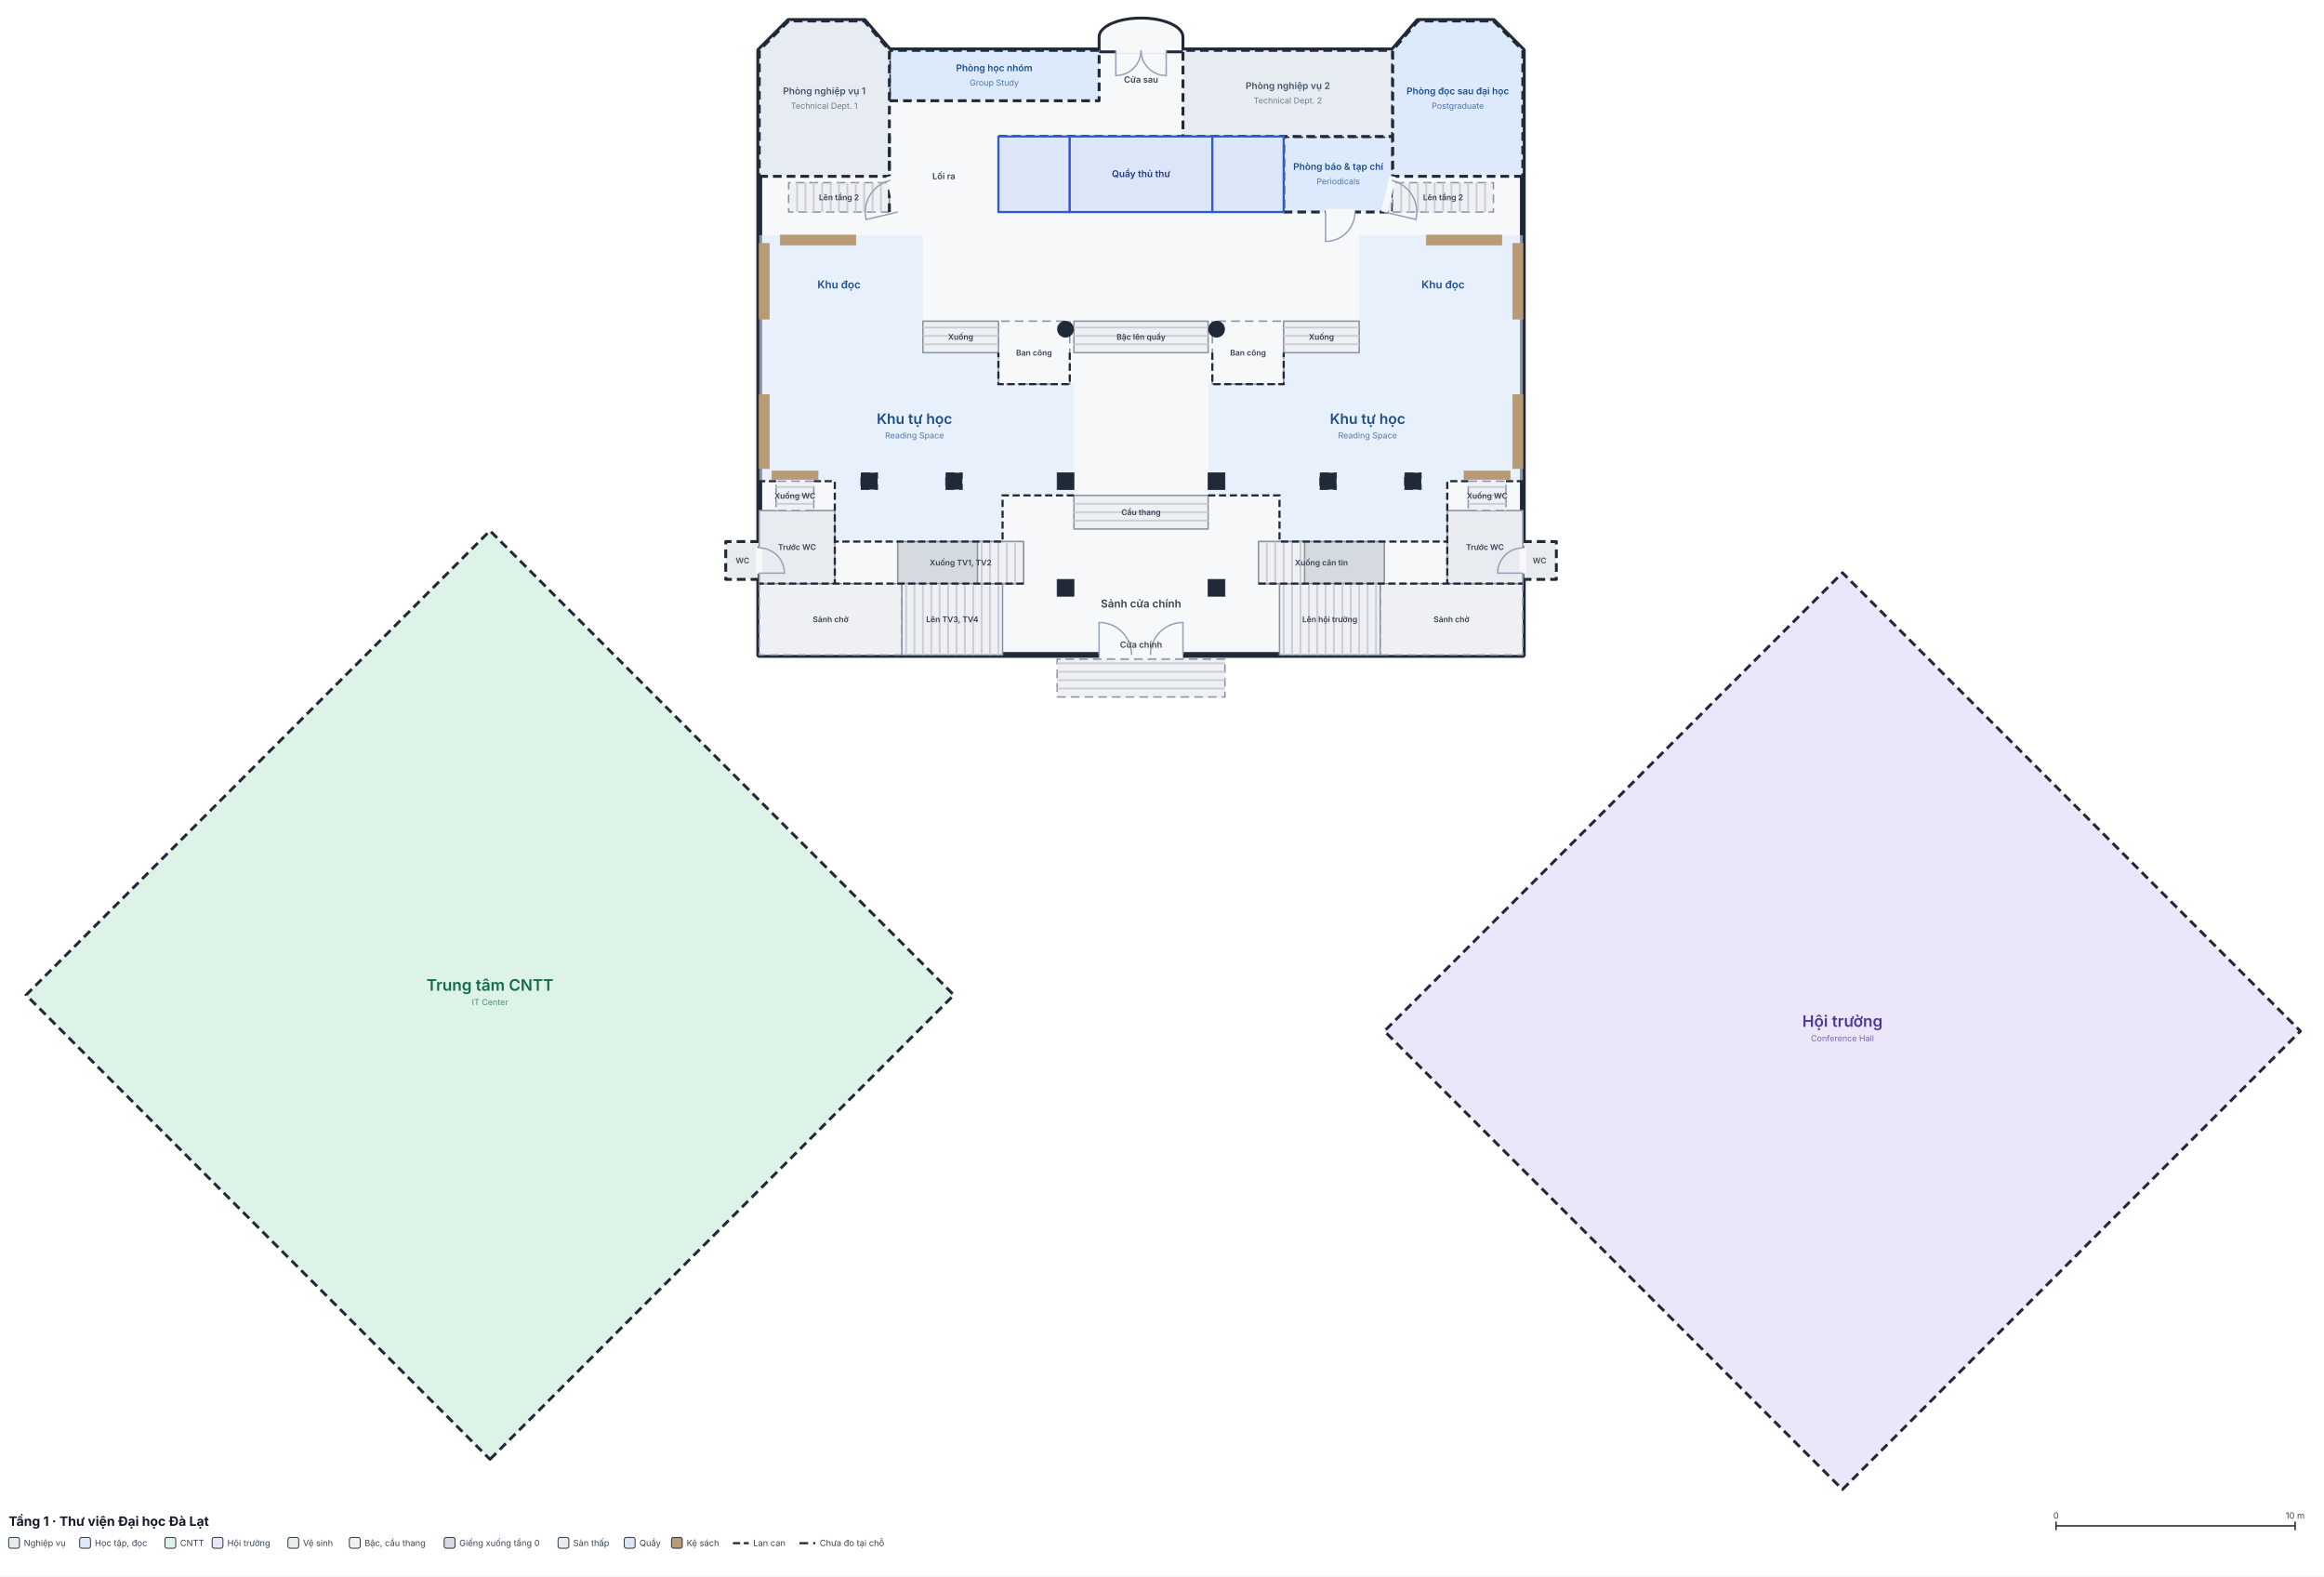
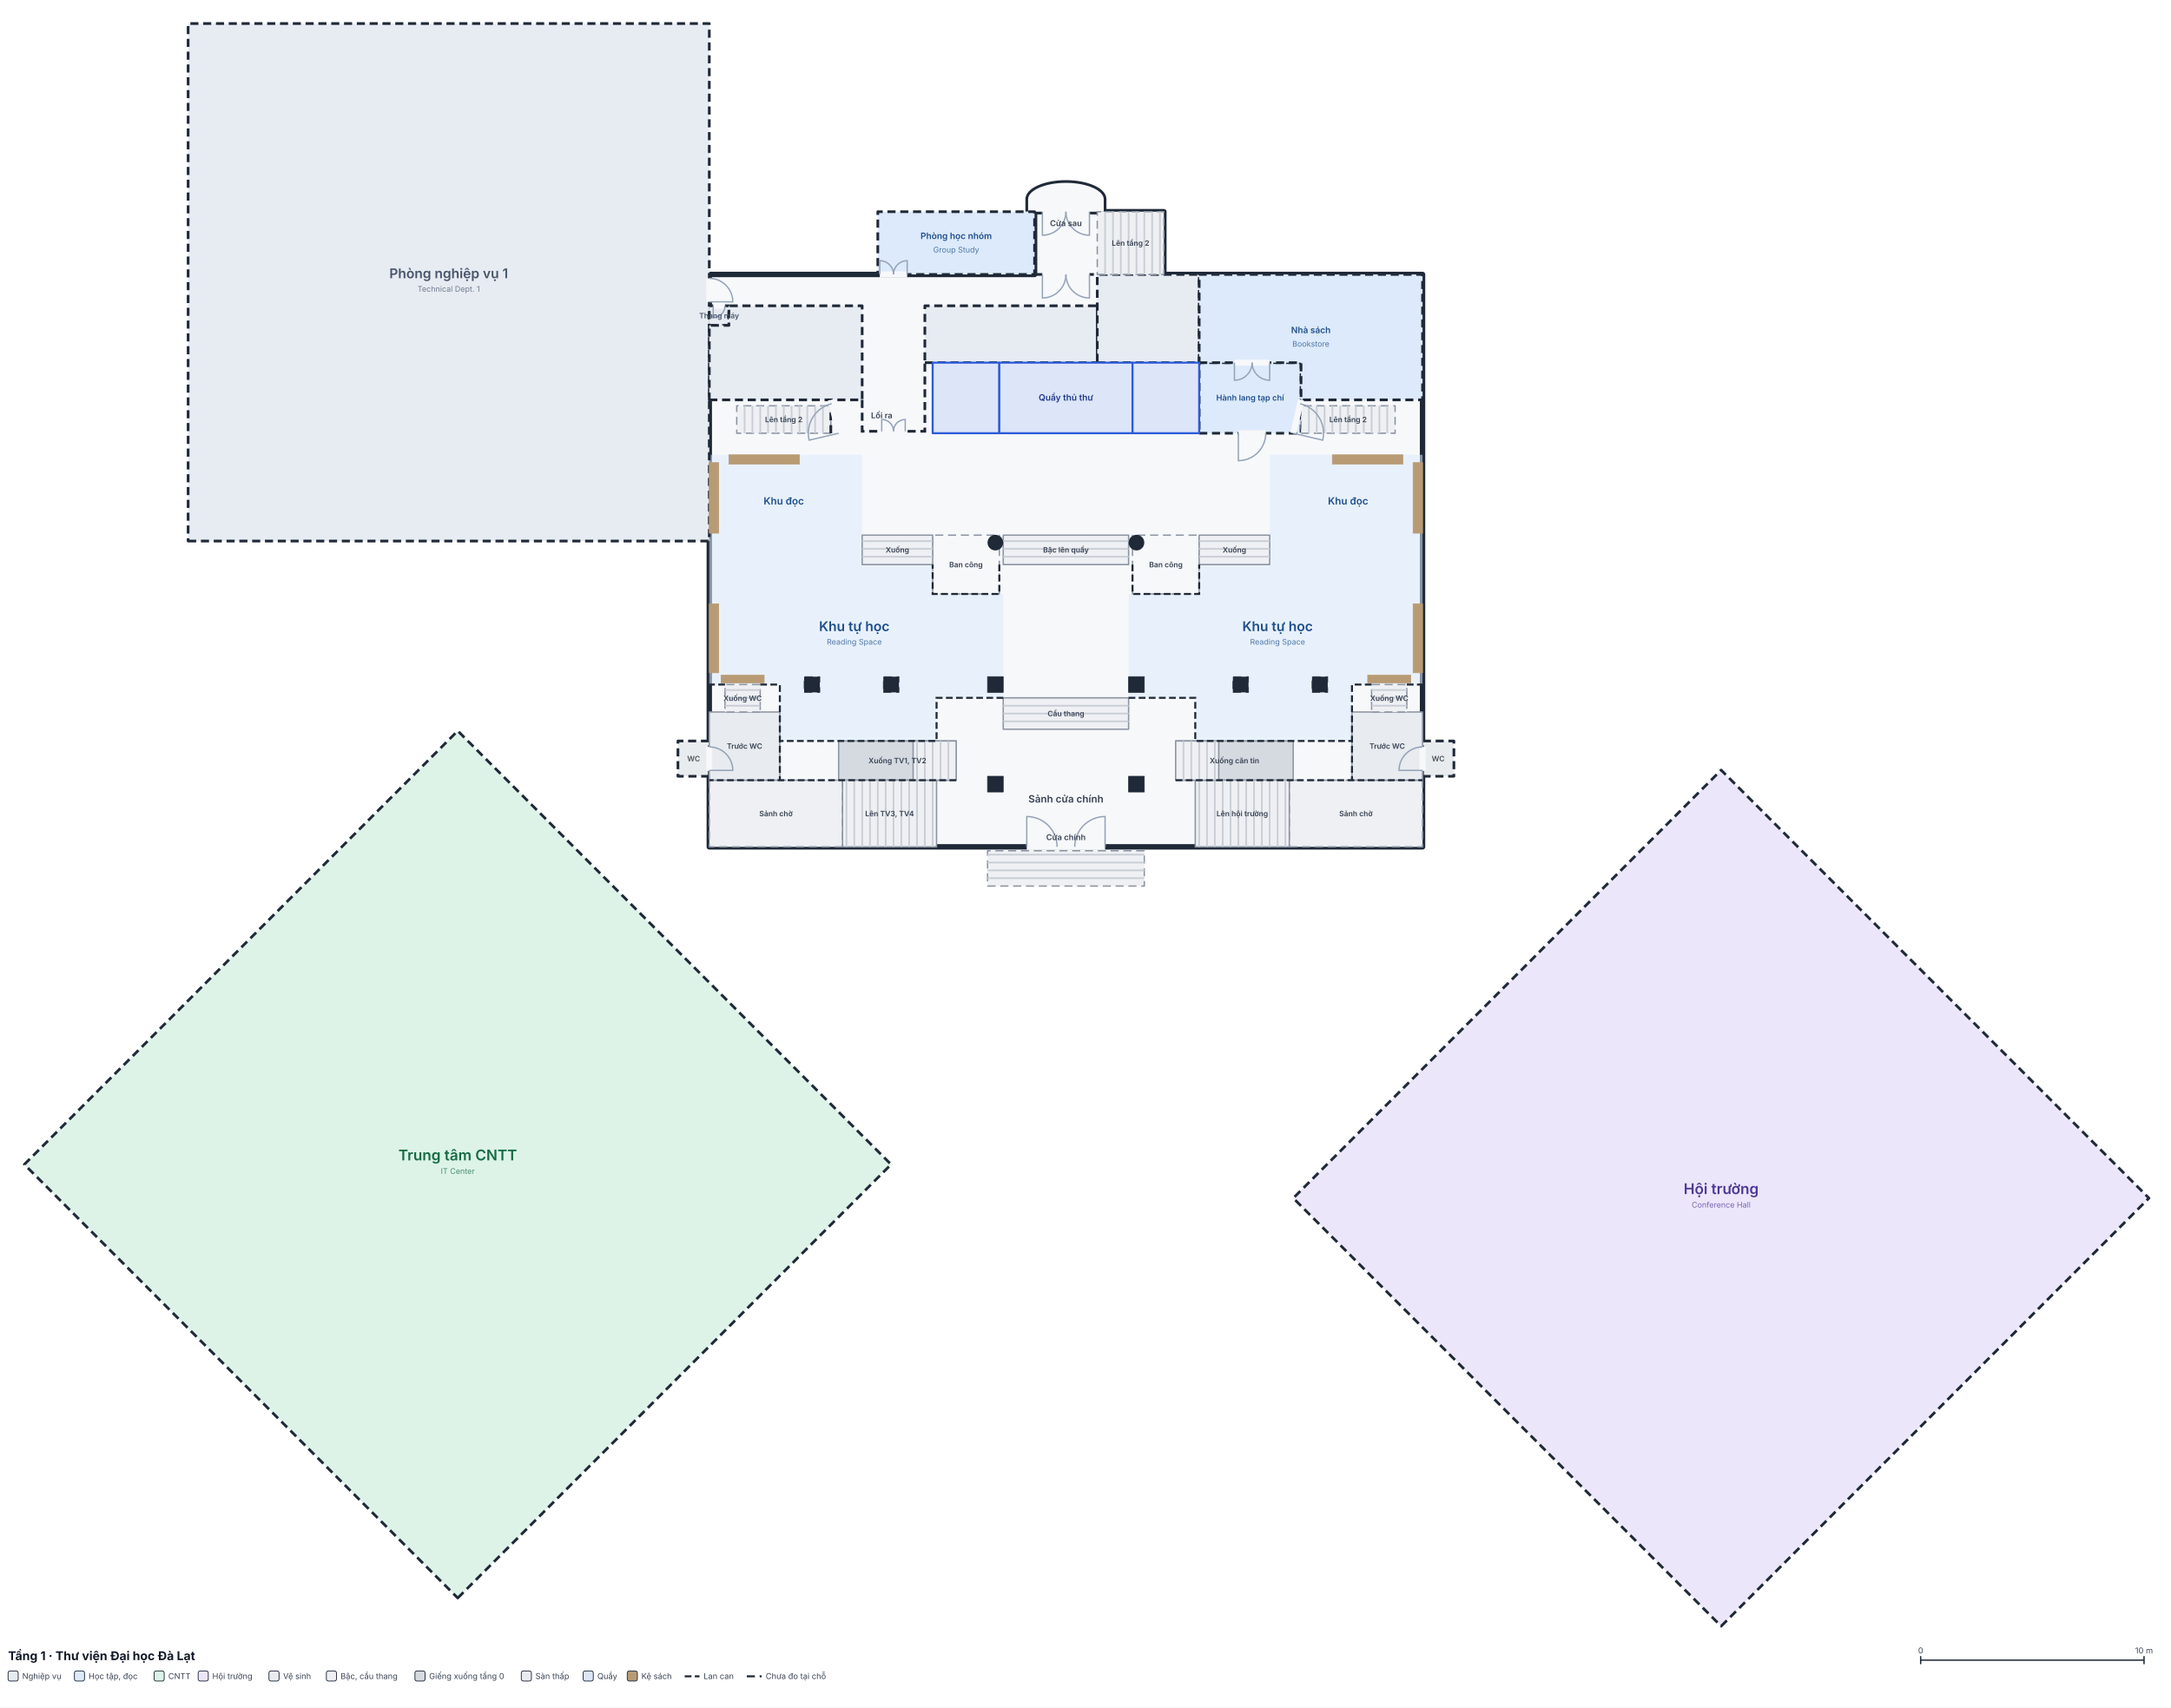
- <svg xmlns="http://www.w3.org/2000/svg" viewBox="-1056.9 -282.0 3220.9 2184.2" font-family="Inter, Segoe UI, Arial, sans-serif">
-   <rect x="-1056.9" y="-282.0" width="3220.9" height="2184.2" fill="#FFFFFF" />
+ <svg xmlns="http://www.w3.org/2000/svg" viewBox="-1056.9 -631.0 3220.9 2533.3" font-family="Inter, Segoe UI, Arial, sans-serif">
+   <rect x="-1056.9" y="-631.0" width="3220.9" height="2533.3" fill="#FFFFFF" />
  <polygon points="-377.8,1740.0 265.1,1096.7 -377.8,453.4 -1020.8,1096.7" fill="#DDF3E8" stroke="#1F2937" stroke-width="4" stroke-linejoin="round" stroke-dasharray="12 7" />
  <polygon points="1496.6,1781.8 2131.3,1146.7 1496.6,511.6 861.8,1146.7" fill="#ECE6FB" stroke="#1F2937" stroke-width="4" stroke-linejoin="round" stroke-dasharray="12 7" />
  <polygon points="408.2,683.7 640.8,683.7 640.8,631.3 408.2,631.3" fill="#EEF0F3" stroke="#8A93A1" stroke-width="2" stroke-linejoin="round" stroke-dasharray="12 7" />
  <polyline points="408.2,672.0 640.8,672.0" fill="none" stroke="#C9CED6" stroke-width="2.5" />
  <polyline points="408.2,660.4 640.8,660.4" fill="none" stroke="#C9CED6" stroke-width="2.5" />
  <polyline points="408.2,648.8 640.8,648.8" fill="none" stroke="#C9CED6" stroke-width="2.5" />
  <polyline points="408.2,637.1 640.8,637.1" fill="none" stroke="#C9CED6" stroke-width="2.5" />
-   <polygon points="-4.6,625.5 1053.6,625.5 1053.6,-212.2 1012.9,-252.9 908.2,-252.9 873.3,-212.2 175.7,-212.2 140.8,-252.9 36.1,-252.9 -4.6,-212.2" fill="#F7F8FA" stroke="#1F2937" stroke-width="8" stroke-linejoin="round" />
-   <path d="M466.4,-212.2 V-230.8 A58.1,26.2 0 0 1 582.6,-230.8 V-212.2" fill="#F7F8FA" stroke="#1F2937" stroke-width="4" />
+   <polygon points="-4.6,625.5 1053.6,625.5 1053.6,-223.8 669.8,-223.8 669.8,-316.9 478.0,-316.9 478.0,-223.8 -4.6,-223.8" fill="#F7F8FA" stroke="#1F2937" stroke-width="8" stroke-linejoin="round" />
+   <path d="M466.4,-316.9 V-335.5 A58.1,26.2 0 0 1 582.6,-335.5 V-316.9" fill="#F7F8FA" stroke="#1F2937" stroke-width="4" />
  <polygon points="617.5,404.4 617.5,250.3 722.2,250.3 722.2,206.7 826.8,206.7 826.8,43.8 1053.6,43.8 1053.6,384.7 948.9,384.7 948.9,468.4 716.4,468.4 716.4,404.4" fill="#DCEAFB" fill-opacity="0.55" />
  <polygon points="431.5,404.4 431.5,250.3 326.8,250.3 326.8,206.7 222.2,206.7 222.2,43.8 -4.6,43.8 -4.6,384.7 100.1,384.7 100.1,468.4 332.6,468.4 332.6,404.4" fill="#DCEAFB" fill-opacity="0.55" />
+   <polygon points="-777.8,171.8 -4.6,171.8 -4.6,-596.1 -777.8,-596.1" fill="#E7EBF2" stroke="#1F2937" stroke-width="4" stroke-linejoin="round" stroke-dasharray="12 7" />
+   <polygon points="245.4,-223.8 478.0,-223.8 478.0,-316.9 245.4,-316.9" fill="#DCEAFB" stroke="#1F2937" stroke-width="4" stroke-linejoin="round" stroke-dasharray="12 7" />
+   <polygon points="-4.6,-148.2 24.5,-148.2 24.5,-177.3 -4.6,-177.3" fill="#E7EBF2" stroke="#1F2937" stroke-width="4" stroke-linejoin="round" stroke-dasharray="12 7" />
+   <polygon points="-4.6,-37.7 222.2,-37.7 222.2,-177.3 24.5,-177.3 24.5,-148.2 -4.6,-148.2" fill="#E7EBF2" stroke="#1F2937" stroke-width="4" stroke-linejoin="round" stroke-dasharray="12 7" />
+   <polygon points="315.2,-92.9 571.0,-92.9 571.0,-177.3 315.2,-177.3" fill="#E7EBF2" stroke="#1F2937" stroke-width="4" stroke-linejoin="round" stroke-dasharray="12 7" />
+   <polygon points="571.0,-92.9 722.2,-92.9 722.2,-223.8 571.0,-223.8" fill="#E7EBF2" stroke="#1F2937" stroke-width="4" stroke-linejoin="round" stroke-dasharray="12 7" />
  <polygon points="722.2,11.8 873.3,11.8 873.3,-92.9 722.2,-92.9" fill="#DCEAFB" stroke="#1F2937" stroke-width="4" stroke-linejoin="round" stroke-dasharray="12 7" />
-   <polygon points="582.6,-92.9 873.3,-92.9 873.3,-212.2 582.6,-212.2" fill="#E7EBF2" stroke="#1F2937" stroke-width="4" stroke-linejoin="round" stroke-dasharray="12 7" />
-   <polygon points="175.7,-142.4 466.4,-142.4 466.4,-212.2 175.7,-212.2" fill="#DCEAFB" stroke="#1F2937" stroke-width="4" stroke-linejoin="round" stroke-dasharray="12 7" />
-   <polygon points="-4.6,-37.7 175.7,-37.7 175.7,-212.2 140.8,-252.9 36.1,-252.9 -4.6,-212.2" fill="#E7EBF2" stroke="#1F2937" stroke-width="4" stroke-linejoin="round" stroke-dasharray="12 7" />
-   <polygon points="1053.6,-37.7 873.3,-37.7 873.3,-212.2 908.2,-252.9 1012.9,-252.9 1053.6,-212.2" fill="#DCEAFB" stroke="#1F2937" stroke-width="4" stroke-linejoin="round" stroke-dasharray="12 7" />
+   <polygon points="722.2,-92.9 873.3,-92.9 873.3,-37.7 1053.6,-37.7 1053.6,-223.8 722.2,-223.8" fill="#DCEAFB" stroke="#1F2937" stroke-width="4" stroke-linejoin="round" stroke-dasharray="12 7" />
  <polygon points="1053.6,520.8 1100.1,520.8 1100.1,468.4 1053.6,468.4" fill="#E9ECEF" stroke="#1F2937" stroke-width="4" stroke-linejoin="round" stroke-dasharray="12 7" />
  <polygon points="-4.6,520.8 -51.1,520.8 -51.1,468.4 -4.6,468.4" fill="#E9ECEF" stroke="#1F2937" stroke-width="4" stroke-linejoin="round" stroke-dasharray="12 7" />
  <polygon points="855.9,625.5 1053.6,625.5 1053.6,526.6 855.9,526.6" fill="#EEF0F3" stroke="#8A93A1" stroke-width="2" stroke-linejoin="round" stroke-dasharray="12 7" />
  <polygon points="193.1,625.5 -4.6,625.5 -4.6,526.6 193.1,526.6" fill="#EEF0F3" stroke="#8A93A1" stroke-width="2" stroke-linejoin="round" stroke-dasharray="12 7" />
  <polygon points="948.9,526.6 1053.6,526.6 1053.6,425.4 948.9,425.4" fill="#E8EBEF" stroke="#8A93A1" stroke-width="2" stroke-linejoin="round" />
  <polygon points="100.1,526.6 -4.6,526.6 -4.6,425.4 100.1,425.4" fill="#E8EBEF" stroke="#8A93A1" stroke-width="2" stroke-linejoin="round" />
  <polygon points="687.3,526.6 861.7,526.6 861.7,468.4 687.3,468.4" fill="#D5DAE1" stroke="#8A93A1" stroke-width="2" stroke-linejoin="round" />
  <polygon points="361.7,526.6 187.3,526.6 187.3,468.4 361.7,468.4" fill="#D5DAE1" stroke="#8A93A1" stroke-width="2" stroke-linejoin="round" />
  <polygon points="623.3,250.3 722.2,250.3 722.2,163.0 623.3,163.0" fill="#F7F8FA" stroke="#8A93A1" stroke-width="2" stroke-linejoin="round" stroke-dasharray="12 7" />
  <polygon points="425.7,250.3 326.8,250.3 326.8,163.0 425.7,163.0" fill="#F7F8FA" stroke="#8A93A1" stroke-width="2" stroke-linejoin="round" stroke-dasharray="12 7" />
+   <polygon points="571.0,-223.8 669.8,-223.8 669.8,-316.9 571.0,-316.9" fill="#EEF0F3" stroke="#8A93A1" stroke-width="2" stroke-linejoin="round" stroke-dasharray="12 7" />
+   <polyline points="582.6,-223.8 582.6,-316.9" fill="none" stroke="#C9CED6" stroke-width="2.5" />
+   <polyline points="594.3,-223.8 594.3,-316.9" fill="none" stroke="#C9CED6" stroke-width="2.5" />
+   <polyline points="605.9,-223.8 605.9,-316.9" fill="none" stroke="#C9CED6" stroke-width="2.5" />
+   <polyline points="617.5,-223.8 617.5,-316.9" fill="none" stroke="#C9CED6" stroke-width="2.5" />
+   <polyline points="629.2,-223.8 629.2,-316.9" fill="none" stroke="#C9CED6" stroke-width="2.5" />
+   <polyline points="640.8,-223.8 640.8,-316.9" fill="none" stroke="#C9CED6" stroke-width="2.5" />
+   <polyline points="652.4,-223.8 652.4,-316.9" fill="none" stroke="#C9CED6" stroke-width="2.5" />
+   <polyline points="664.0,-223.8 664.0,-316.9" fill="none" stroke="#C9CED6" stroke-width="2.5" />
  <polygon points="716.4,625.5 855.9,625.5 855.9,526.6 716.4,526.6" fill="#EEF0F3" stroke="#8A93A1" stroke-width="2" stroke-linejoin="round" />
  <polyline points="722.2,625.5 722.2,526.6" fill="none" stroke="#C9CED6" stroke-width="2.5" />
  <polyline points="733.8,625.5 733.8,526.6" fill="none" stroke="#C9CED6" stroke-width="2.5" />
  <polyline points="745.4,625.5 745.4,526.6" fill="none" stroke="#C9CED6" stroke-width="2.5" />
  <polyline points="757.1,625.5 757.1,526.6" fill="none" stroke="#C9CED6" stroke-width="2.5" />
  <polyline points="768.7,625.5 768.7,526.6" fill="none" stroke="#C9CED6" stroke-width="2.5" />
  <polyline points="780.3,625.5 780.3,526.6" fill="none" stroke="#C9CED6" stroke-width="2.5" />
  <polyline points="791.9,625.5 791.9,526.6" fill="none" stroke="#C9CED6" stroke-width="2.5" />
  <polyline points="803.6,625.5 803.6,526.6" fill="none" stroke="#C9CED6" stroke-width="2.5" />
  <polyline points="815.2,625.5 815.2,526.6" fill="none" stroke="#C9CED6" stroke-width="2.5" />
  <polyline points="826.8,625.5 826.8,526.6" fill="none" stroke="#C9CED6" stroke-width="2.5" />
  <polyline points="838.5,625.5 838.5,526.6" fill="none" stroke="#C9CED6" stroke-width="2.5" />
  <polyline points="850.1,625.5 850.1,526.6" fill="none" stroke="#C9CED6" stroke-width="2.5" />
  <polygon points="332.6,625.5 193.1,625.5 193.1,526.6 332.6,526.6" fill="#EEF0F3" stroke="#8A93A1" stroke-width="2" stroke-linejoin="round" />
  <polyline points="198.9,625.5 198.9,526.6" fill="none" stroke="#C9CED6" stroke-width="2.5" />
  <polyline points="210.5,625.5 210.5,526.6" fill="none" stroke="#C9CED6" stroke-width="2.5" />
  <polyline points="222.2,625.5 222.2,526.6" fill="none" stroke="#C9CED6" stroke-width="2.5" />
  <polyline points="233.8,625.5 233.8,526.6" fill="none" stroke="#C9CED6" stroke-width="2.5" />
  <polyline points="245.4,625.5 245.4,526.6" fill="none" stroke="#C9CED6" stroke-width="2.5" />
  <polyline points="257.1,625.5 257.1,526.6" fill="none" stroke="#C9CED6" stroke-width="2.5" />
  <polyline points="268.7,625.5 268.7,526.6" fill="none" stroke="#C9CED6" stroke-width="2.5" />
  <polyline points="280.3,625.5 280.3,526.6" fill="none" stroke="#C9CED6" stroke-width="2.5" />
  <polyline points="291.9,625.5 291.9,526.6" fill="none" stroke="#C9CED6" stroke-width="2.5" />
  <polyline points="303.6,625.5 303.6,526.6" fill="none" stroke="#C9CED6" stroke-width="2.5" />
  <polyline points="315.2,625.5 315.2,526.6" fill="none" stroke="#C9CED6" stroke-width="2.5" />
  <polyline points="326.8,625.5 326.8,526.6" fill="none" stroke="#C9CED6" stroke-width="2.5" />
  <polygon points="687.3,526.6 751.2,526.6 751.2,468.4 687.3,468.4" fill="#EEF0F3" stroke="#8A93A1" stroke-width="2" stroke-linejoin="round" />
  <polyline points="698.9,526.6 698.9,468.4" fill="none" stroke="#C9CED6" stroke-width="2.5" />
  <polyline points="710.5,526.6 710.5,468.4" fill="none" stroke="#C9CED6" stroke-width="2.5" />
  <polyline points="722.2,526.6 722.2,468.4" fill="none" stroke="#C9CED6" stroke-width="2.5" />
  <polyline points="733.8,526.6 733.8,468.4" fill="none" stroke="#C9CED6" stroke-width="2.5" />
  <polyline points="745.4,526.6 745.4,468.4" fill="none" stroke="#C9CED6" stroke-width="2.5" />
  <polygon points="361.7,526.6 297.8,526.6 297.8,468.4 361.7,468.4" fill="#EEF0F3" stroke="#8A93A1" stroke-width="2" stroke-linejoin="round" />
  <polyline points="303.6,526.6 303.6,468.4" fill="none" stroke="#C9CED6" stroke-width="2.5" />
  <polyline points="315.2,526.6 315.2,468.4" fill="none" stroke="#C9CED6" stroke-width="2.5" />
  <polyline points="326.8,526.6 326.8,468.4" fill="none" stroke="#C9CED6" stroke-width="2.5" />
  <polyline points="338.5,526.6 338.5,468.4" fill="none" stroke="#C9CED6" stroke-width="2.5" />
  <polyline points="350.1,526.6 350.1,468.4" fill="none" stroke="#C9CED6" stroke-width="2.5" />
  <polygon points="978.0,425.4 1030.3,425.4 1030.3,384.7 978.0,384.7" fill="#EEF0F3" stroke="#8A93A1" stroke-width="2" stroke-linejoin="round" stroke-dasharray="12 7" />
  <polyline points="978.0,416.1 1030.3,416.1" fill="none" stroke="#C9CED6" stroke-width="2.5" />
  <polyline points="978.0,404.4 1030.3,404.4" fill="none" stroke="#C9CED6" stroke-width="2.5" />
  <polyline points="978.0,392.8 1030.3,392.8" fill="none" stroke="#C9CED6" stroke-width="2.5" />
  <polygon points="71.0,425.4 18.7,425.4 18.7,384.7 71.0,384.7" fill="#EEF0F3" stroke="#8A93A1" stroke-width="2" stroke-linejoin="round" stroke-dasharray="12 7" />
  <polyline points="18.7,416.1 71.0,416.1" fill="none" stroke="#C9CED6" stroke-width="2.5" />
  <polyline points="18.7,404.4 71.0,404.4" fill="none" stroke="#C9CED6" stroke-width="2.5" />
  <polyline points="18.7,392.8 71.0,392.8" fill="none" stroke="#C9CED6" stroke-width="2.5" />
  <polygon points="431.5,451.0 617.5,451.0 617.5,404.4 431.5,404.4" fill="#EEF0F3" stroke="#8A93A1" stroke-width="2" stroke-linejoin="round" />
  <polyline points="431.5,439.3 617.5,439.3" fill="none" stroke="#C9CED6" stroke-width="2.5" />
  <polyline points="431.5,427.7 617.5,427.7" fill="none" stroke="#C9CED6" stroke-width="2.5" />
  <polyline points="431.5,416.1 617.5,416.1" fill="none" stroke="#C9CED6" stroke-width="2.5" />
  <polygon points="431.5,206.7 617.5,206.7 617.5,163.0 431.5,163.0" fill="#EEF0F3" stroke="#8A93A1" stroke-width="2" stroke-linejoin="round" />
  <polyline points="431.5,195.0 617.5,195.0" fill="none" stroke="#C9CED6" stroke-width="2.5" />
  <polyline points="431.5,183.4 617.5,183.4" fill="none" stroke="#C9CED6" stroke-width="2.5" />
  <polyline points="431.5,171.8 617.5,171.8" fill="none" stroke="#C9CED6" stroke-width="2.5" />
  <polygon points="722.2,206.7 826.8,206.7 826.8,163.0 722.2,163.0" fill="#EEF0F3" stroke="#8A93A1" stroke-width="2" stroke-linejoin="round" />
  <polyline points="722.2,195.0 826.8,195.0" fill="none" stroke="#C9CED6" stroke-width="2.5" />
  <polyline points="722.2,183.4 826.8,183.4" fill="none" stroke="#C9CED6" stroke-width="2.5" />
  <polyline points="722.2,171.8 826.8,171.8" fill="none" stroke="#C9CED6" stroke-width="2.5" />
  <polygon points="326.8,206.7 222.2,206.7 222.2,163.0 326.8,163.0" fill="#EEF0F3" stroke="#8A93A1" stroke-width="2" stroke-linejoin="round" />
  <polyline points="222.2,195.0 326.8,195.0" fill="none" stroke="#C9CED6" stroke-width="2.5" />
  <polyline points="222.2,183.4 326.8,183.4" fill="none" stroke="#C9CED6" stroke-width="2.5" />
  <polyline points="222.2,171.8 326.8,171.8" fill="none" stroke="#C9CED6" stroke-width="2.5" />
  <polygon points="873.3,11.8 1012.9,11.8 1012.9,-28.9 873.3,-28.9" fill="#EEF0F3" stroke="#8A93A1" stroke-width="2" stroke-linejoin="round" stroke-dasharray="12 7" />
  <polyline points="885.0,11.8 885.0,-28.9" fill="none" stroke="#C9CED6" stroke-width="2.5" />
  <polyline points="896.6,11.8 896.6,-28.9" fill="none" stroke="#C9CED6" stroke-width="2.5" />
  <polyline points="908.2,11.8 908.2,-28.9" fill="none" stroke="#C9CED6" stroke-width="2.5" />
  <polyline points="919.8,11.8 919.8,-28.9" fill="none" stroke="#C9CED6" stroke-width="2.5" />
  <polyline points="931.5,11.8 931.5,-28.9" fill="none" stroke="#C9CED6" stroke-width="2.5" />
  <polyline points="943.1,11.8 943.1,-28.9" fill="none" stroke="#C9CED6" stroke-width="2.5" />
  <polyline points="954.7,11.8 954.7,-28.9" fill="none" stroke="#C9CED6" stroke-width="2.5" />
  <polyline points="966.4,11.8 966.4,-28.9" fill="none" stroke="#C9CED6" stroke-width="2.5" />
  <polyline points="978.0,11.8 978.0,-28.9" fill="none" stroke="#C9CED6" stroke-width="2.5" />
  <polyline points="989.6,11.8 989.6,-28.9" fill="none" stroke="#C9CED6" stroke-width="2.5" />
  <polyline points="1001.2,11.8 1001.2,-28.9" fill="none" stroke="#C9CED6" stroke-width="2.5" />
  <polygon points="175.7,11.8 36.1,11.8 36.1,-28.9 175.7,-28.9" fill="#EEF0F3" stroke="#8A93A1" stroke-width="2" stroke-linejoin="round" stroke-dasharray="12 7" />
  <polyline points="47.8,11.8 47.8,-28.9" fill="none" stroke="#C9CED6" stroke-width="2.5" />
  <polyline points="59.4,11.8 59.4,-28.9" fill="none" stroke="#C9CED6" stroke-width="2.5" />
  <polyline points="71.0,11.8 71.0,-28.9" fill="none" stroke="#C9CED6" stroke-width="2.5" />
  <polyline points="82.6,11.8 82.6,-28.9" fill="none" stroke="#C9CED6" stroke-width="2.5" />
  <polyline points="94.3,11.8 94.3,-28.9" fill="none" stroke="#C9CED6" stroke-width="2.5" />
  <polyline points="105.9,11.8 105.9,-28.9" fill="none" stroke="#C9CED6" stroke-width="2.5" />
  <polyline points="117.5,11.8 117.5,-28.9" fill="none" stroke="#C9CED6" stroke-width="2.5" />
  <polyline points="129.2,11.8 129.2,-28.9" fill="none" stroke="#C9CED6" stroke-width="2.5" />
  <polyline points="140.8,11.8 140.8,-28.9" fill="none" stroke="#C9CED6" stroke-width="2.5" />
  <polyline points="152.4,11.8 152.4,-28.9" fill="none" stroke="#C9CED6" stroke-width="2.5" />
  <polyline points="164.0,11.8 164.0,-28.9" fill="none" stroke="#C9CED6" stroke-width="2.5" />
-   <polyline points="175.7,11.8 175.7,-92.9" fill="none" stroke="#1F2937" stroke-width="4" stroke-dasharray="12 7" />
-   <polyline points="326.8,-92.9 582.6,-92.9" fill="none" stroke="#1F2937" stroke-width="4" stroke-dasharray="12 7" />
+   <polyline points="222.2,-37.7 222.2,8.9 315.2,8.9 315.2,-92.9" fill="none" stroke="#1F2937" stroke-width="4" stroke-dasharray="12 7" />
+   <polyline points="478.0,-223.8 571.0,-223.8" fill="none" stroke="#1F2937" stroke-width="4" stroke-dasharray="12 7" />
+   <polyline points="175.7,11.8 175.7,-37.7" fill="none" stroke="#1F2937" stroke-width="4" stroke-dasharray="12 7" />
  <polyline points="687.3,526.6 1053.6,526.6" fill="none" stroke="#1F2937" stroke-width="3" stroke-dasharray="10 5" />
  <polyline points="361.7,526.6 -4.6,526.6" fill="none" stroke="#1F2937" stroke-width="3" stroke-dasharray="10 5" />
  <polyline points="978.0,384.7 948.9,384.7 948.9,526.6" fill="none" stroke="#1F2937" stroke-width="3" stroke-dasharray="10 5" />
  <polyline points="71.0,384.7 100.1,384.7 100.1,526.6" fill="none" stroke="#1F2937" stroke-width="3" stroke-dasharray="10 5" />
  <polyline points="1030.3,384.7 1053.6,384.7" fill="none" stroke="#1F2937" stroke-width="3" stroke-dasharray="10 5" />
  <polyline points="18.7,384.7 -4.6,384.7" fill="none" stroke="#1F2937" stroke-width="3" stroke-dasharray="10 5" />
  <polyline points="617.5,404.4 716.4,404.4 716.4,468.4 948.9,468.4" fill="none" stroke="#1F2937" stroke-width="3" stroke-dasharray="10 5" />
  <polyline points="431.5,404.4 332.6,404.4 332.6,468.4 100.1,468.4" fill="none" stroke="#1F2937" stroke-width="3" stroke-dasharray="10 5" />
  <polyline points="623.3,206.7 623.3,250.3 722.2,250.3 722.2,206.7" fill="none" stroke="#1F2937" stroke-width="3" stroke-dasharray="10 5" />
  <polyline points="425.7,206.7 425.7,250.3 326.8,250.3 326.8,206.7" fill="none" stroke="#1F2937" stroke-width="3" stroke-dasharray="10 5" />
  <polygon points="1039.6,367.2 1053.6,367.2 1053.6,264.8 1039.6,264.8" fill="#B89B74" stroke="#B89B74" stroke-width="1" stroke-linejoin="round" />
  <polygon points="9.4,367.2 -4.6,367.2 -4.6,264.8 9.4,264.8" fill="#B89B74" stroke="#B89B74" stroke-width="1" stroke-linejoin="round" />
  <polygon points="972.2,382.3 1036.1,382.3 1036.1,370.7 972.2,370.7" fill="#B89B74" stroke="#B89B74" stroke-width="1" stroke-linejoin="round" />
  <polygon points="76.8,382.3 12.9,382.3 12.9,370.7 76.8,370.7" fill="#B89B74" stroke="#B89B74" stroke-width="1" stroke-linejoin="round" />
  <polygon points="1039.6,160.1 1053.6,160.1 1053.6,55.4 1039.6,55.4" fill="#B89B74" stroke="#B89B74" stroke-width="1" stroke-linejoin="round" />
  <polygon points="9.4,160.1 -4.6,160.1 -4.6,55.4 9.4,55.4" fill="#B89B74" stroke="#B89B74" stroke-width="1" stroke-linejoin="round" />
  <polygon points="919.8,57.7 1024.5,57.7 1024.5,43.8 919.8,43.8" fill="#B89B74" stroke="#B89B74" stroke-width="1" stroke-linejoin="round" />
  <polygon points="129.2,57.7 24.5,57.7 24.5,43.8 129.2,43.8" fill="#B89B74" stroke="#B89B74" stroke-width="1" stroke-linejoin="round" />
  <polygon points="617.5,544.1 640.8,544.1 640.8,520.8 617.5,520.8" fill="#1F2937" stroke="#1F2937" stroke-width="1" stroke-linejoin="round" />
  <polygon points="408.2,544.1 431.5,544.1 431.5,520.8 408.2,520.8" fill="#1F2937" stroke="#1F2937" stroke-width="1" stroke-linejoin="round" />
  <polygon points="617.5,396.3 640.8,396.3 640.8,373.0 617.5,373.0" fill="#1F2937" stroke="#1F2937" stroke-width="1" stroke-linejoin="round" />
  <polygon points="408.2,396.3 431.5,396.3 431.5,373.0 408.2,373.0" fill="#1F2937" stroke="#1F2937" stroke-width="1" stroke-linejoin="round" />
  <polygon points="772.2,396.3 795.4,396.3 795.4,373.0 772.2,373.0" fill="#1F2937" stroke="#1F2937" stroke-width="1" stroke-linejoin="round" stroke-dasharray="12 7" />
  <polygon points="253.6,396.3 276.8,396.3 276.8,373.0 253.6,373.0" fill="#1F2937" stroke="#1F2937" stroke-width="1" stroke-linejoin="round" stroke-dasharray="12 7" />
  <polygon points="889.6,396.3 912.9,396.3 912.9,373.0 889.6,373.0" fill="#1F2937" stroke="#1F2937" stroke-width="1" stroke-linejoin="round" stroke-dasharray="12 7" />
  <polygon points="136.1,396.3 159.4,396.3 159.4,373.0 136.1,373.0" fill="#1F2937" stroke="#1F2937" stroke-width="1" stroke-linejoin="round" stroke-dasharray="12 7" />
  <circle cx="629.2" cy="174.1" r="11.6" fill="#1F2937" />
  <circle cx="419.8" cy="174.1" r="11.6" fill="#1F2937" />
  <polygon points="326.8,11.8 425.7,11.8 425.7,-92.9 326.8,-92.9" fill="#DDE5F8" stroke="#2C5BD8" stroke-width="3" stroke-linejoin="round" />
  <polygon points="425.7,11.8 623.3,11.8 623.3,-92.9 425.7,-92.9" fill="#DDE5F8" stroke="#2C5BD8" stroke-width="3" stroke-linejoin="round" />
  <polygon points="623.3,11.8 722.2,11.8 722.2,-92.9 623.3,-92.9" fill="#DDE5F8" stroke="#2C5BD8" stroke-width="3" stroke-linejoin="round" />
+   <line x1="-4.6" y1="-183.1" x2="-4.6" y2="-218.0" stroke="#F7F8FA" stroke-width="9" />
+   <path d="M-4.6,-183.1 L30.3,-183.1 A34.9,34.9 0 0 0 -4.6,-218.0" fill="none" stroke="#94A3B8" stroke-width="2" />
+   <line x1="248.3" y1="-223.8" x2="289.0" y2="-223.8" stroke="#F7F8FA" stroke-width="9" />
+   <path d="M248.3,-223.8 L248.3,-244.2 A20.3,20.3 0 0 1 268.7,-223.8" fill="none" stroke="#94A3B8" stroke-width="2" />
+   <path d="M289.0,-223.8 L289.0,-244.2 A20.3,20.3 0 0 0 268.7,-223.8" fill="none" stroke="#94A3B8" stroke-width="2" />
+   <line x1="1.2" y1="-177.3" x2="18.7" y2="-177.3" stroke="#F7F8FA" stroke-width="9" />
+   <path d="M1.2,-177.3 L1.2,-159.8 A17.4,17.4 0 0 0 18.7,-177.3" fill="none" stroke="#94A3B8" stroke-width="2" />
+   <line x1="251.2" y1="8.9" x2="286.1" y2="8.9" stroke="#F7F8FA" stroke-width="9" />
+   <path d="M251.2,8.9 L251.2,-8.6 A17.4,17.4 0 0 1 268.7,8.9" fill="none" stroke="#94A3B8" stroke-width="2" />
+   <path d="M286.1,8.9 L286.1,-8.6 A17.4,17.4 0 0 0 268.7,8.9" fill="none" stroke="#94A3B8" stroke-width="2" />
+   <line x1="489.6" y1="-316.9" x2="559.4" y2="-316.9" stroke="#F7F8FA" stroke-width="9" />
+   <path d="M489.6,-316.9 L489.6,-282.0 A34.9,34.9 0 0 0 524.5,-316.9" fill="none" stroke="#94A3B8" stroke-width="2" />
+   <path d="M559.4,-316.9 L559.4,-282.0 A34.9,34.9 0 0 1 524.5,-316.9" fill="none" stroke="#94A3B8" stroke-width="2" />
+   <line x1="774.5" y1="-92.9" x2="826.8" y2="-92.9" stroke="#F7F8FA" stroke-width="9" />
+   <path d="M774.5,-92.9 L774.5,-66.8 A26.2,26.2 0 0 0 800.7,-92.9" fill="none" stroke="#94A3B8" stroke-width="2" />
+   <path d="M826.8,-92.9 L826.8,-66.8 A26.2,26.2 0 0 1 800.7,-92.9" fill="none" stroke="#94A3B8" stroke-width="2" />
  <line x1="1053.6" y1="512.1" x2="1053.6" y2="477.2" stroke="#F7F8FA" stroke-width="9" />
  <path d="M1053.6,512.1 L1018.7,512.1 A34.9,34.9 0 0 1 1053.6,477.2" fill="none" stroke="#94A3B8" stroke-width="2" />
  <line x1="-4.6" y1="512.1" x2="-4.6" y2="477.2" stroke="#F7F8FA" stroke-width="9" />
  <path d="M-4.6,512.1 L30.3,512.1 A34.9,34.9 0 0 0 -4.6,477.2" fill="none" stroke="#94A3B8" stroke-width="2" />
  <line x1="466.4" y1="625.5" x2="582.6" y2="625.5" stroke="#F7F8FA" stroke-width="9" />
  <path d="M466.4,625.5 L466.4,580.5 A45.0,45.0 0 0 1 511.4,625.5" fill="none" stroke="#94A3B8" stroke-width="2" />
  <path d="M582.6,625.5 L582.6,580.5 A45.0,45.0 0 0 0 537.6,625.5" fill="none" stroke="#94A3B8" stroke-width="2" />
  <line x1="861.7" y1="11.8" x2="873.3" y2="-37.7" stroke="#F7F8FA" stroke-width="9" />
  <path d="M861.7,11.8 L905.5,22.1 A45.0,45.0 0 0 0 872.0,-32.0" fill="none" stroke="#94A3B8" stroke-width="2" />
  <line x1="187.3" y1="11.8" x2="175.7" y2="-37.7" stroke="#F7F8FA" stroke-width="9" />
  <path d="M187.3,11.8 L143.5,22.1 A45.0,45.0 0 0 1 177.0,-32.0" fill="none" stroke="#94A3B8" stroke-width="2" />
  <line x1="780.3" y1="11.8" x2="821.0" y2="11.8" stroke="#F7F8FA" stroke-width="9" />
  <path d="M780.3,11.8 L780.3,52.5 A40.7,40.7 0 0 0 821.0,11.8" fill="none" stroke="#94A3B8" stroke-width="2" />
-   <line x1="489.6" y1="-212.2" x2="559.4" y2="-212.2" stroke="#F7F8FA" stroke-width="9" />
-   <path d="M489.6,-212.2 L489.6,-177.3 A34.9,34.9 0 0 0 524.5,-212.2" fill="none" stroke="#94A3B8" stroke-width="2" />
-   <path d="M559.4,-212.2 L559.4,-177.3 A34.9,34.9 0 0 1 524.5,-212.2" fill="none" stroke="#94A3B8" stroke-width="2" />
+   <line x1="489.6" y1="-223.8" x2="559.4" y2="-223.8" stroke="#F7F8FA" stroke-width="9" />
+   <path d="M489.6,-223.8 L489.6,-188.9 A34.9,34.9 0 0 0 524.5,-223.8" fill="none" stroke="#94A3B8" stroke-width="2" />
+   <path d="M559.4,-223.8 L559.4,-188.9 A34.9,34.9 0 0 1 524.5,-223.8" fill="none" stroke="#94A3B8" stroke-width="2" />
  <text x="-377.8" y="1090.7" text-anchor="middle" font-size="22" font-weight="600" fill="#146C43">Trung tâm CNTT</text>
  <text x="-377.8" y="1110.7" text-anchor="middle" font-size="11.5" fill="#146C43" fill-opacity="0.75">IT Center</text>
  <text x="1496.6" y="1140.7" text-anchor="middle" font-size="22" font-weight="600" fill="#4C3A96">Hội trường</text>
  <text x="1496.6" y="1160.7" text-anchor="middle" font-size="11.5" fill="#4C3A96" fill-opacity="0.75">Conference Hall</text>
-   <text x="797.8" y="-46.6" text-anchor="middle" font-size="13" font-weight="600" fill="#1E4E8C">Phòng báo &amp; tạp chí</text>
-   <text x="797.8" y="-26.6" text-anchor="middle" font-size="11.5" fill="#1E4E8C" fill-opacity="0.75">Periodicals</text>
-   <text x="728.0" y="-158.6" text-anchor="middle" font-size="13" font-weight="600" fill="#475569">Phòng nghiệp vụ 2</text>
-   <text x="728.0" y="-138.6" text-anchor="middle" font-size="11.5" fill="#475569" fill-opacity="0.75">Technical Dept. 2</text>
-   <text x="321.0" y="-183.3" text-anchor="middle" font-size="13" font-weight="600" fill="#1E4E8C">Phòng học nhóm</text>
-   <text x="321.0" y="-163.3" text-anchor="middle" font-size="11.5" fill="#1E4E8C" fill-opacity="0.75">Group Study</text>
-   <text x="85.5" y="-151.3" text-anchor="middle" font-size="13" font-weight="600" fill="#475569">Phòng nghiệp vụ 1</text>
-   <text x="85.5" y="-131.3" text-anchor="middle" font-size="11.5" fill="#475569" fill-opacity="0.75">Technical Dept. 1</text>
-   <text x="963.5" y="-151.3" text-anchor="middle" font-size="13" font-weight="600" fill="#1E4E8C">Phòng đọc sau đại học</text>
-   <text x="963.5" y="-131.3" text-anchor="middle" font-size="11.5" fill="#1E4E8C" fill-opacity="0.75">Postgraduate</text>
+   <text x="-391.2" y="-218.2" text-anchor="middle" font-size="20" font-weight="600" fill="#475569">Phòng nghiệp vụ 1</text>
+   <text x="-391.2" y="-198.2" text-anchor="middle" font-size="11.5" fill="#475569" fill-opacity="0.75">Technical Dept. 1</text>
+   <text x="361.7" y="-276.4" text-anchor="middle" font-size="13" font-weight="600" fill="#1E4E8C">Phòng học nhóm</text>
+   <text x="361.7" y="-256.4" text-anchor="middle" font-size="11.5" fill="#1E4E8C" fill-opacity="0.75">Group Study</text>
+   <text x="10.0" y="-158.7" text-anchor="middle" font-size="11" font-weight="600" fill="#475569">Thang máy</text>
+   <text x="620.4" y="-266.4" text-anchor="middle" font-size="11" font-weight="600" fill="#374151">Lên tầng 2</text>
+   <text x="797.8" y="-36.6" text-anchor="middle" font-size="12" font-weight="600" fill="#1E4E8C">Hành lang tạp chí</text>
+   <text x="887.9" y="-136.7" text-anchor="middle" font-size="13" font-weight="600" fill="#1E4E8C">Nhà sách</text>
+   <text x="887.9" y="-116.7" text-anchor="middle" font-size="11.5" fill="#1E4E8C" fill-opacity="0.75">Bookstore</text>
  <text x="954.7" y="580.1" text-anchor="middle" font-size="11" font-weight="600" fill="#374151">Sảnh chờ</text>
  <text x="94.3" y="580.1" text-anchor="middle" font-size="11" font-weight="600" fill="#374151">Sảnh chờ</text>
  <text x="786.1" y="580.1" text-anchor="middle" font-size="11" font-weight="600" fill="#374151">Lên hội trường</text>
  <text x="262.9" y="580.1" text-anchor="middle" font-size="11" font-weight="600" fill="#374151">Lên TV3, TV4</text>
  <text x="774.5" y="501.5" text-anchor="middle" font-size="11" font-weight="600" fill="#374151">Xuống căn tin</text>
  <text x="274.5" y="501.5" text-anchor="middle" font-size="11" font-weight="600" fill="#374151">Xuống TV1, TV2</text>
  <text x="1001.2" y="480.0" text-anchor="middle" font-size="11" font-weight="600" fill="#374151">Trước WC</text>
  <text x="47.8" y="480.0" text-anchor="middle" font-size="11" font-weight="600" fill="#374151">Trước WC</text>
  <text x="1004.2" y="409.0" text-anchor="middle" font-size="11" font-weight="600" fill="#374151">Xuống WC</text>
  <text x="44.8" y="409.0" text-anchor="middle" font-size="11" font-weight="600" fill="#374151">Xuống WC</text>
  <text x="1076.8" y="498.6" text-anchor="middle" font-size="11" font-weight="600" fill="#495057">WC</text>
  <text x="-27.8" y="498.6" text-anchor="middle" font-size="11" font-weight="600" fill="#495057">WC</text>
  <text x="524.5" y="431.7" text-anchor="middle" font-size="11" font-weight="600" fill="#374151">Cầu thang</text>
  <text x="524.5" y="188.8" text-anchor="middle" font-size="11" font-weight="600" fill="#374151">Bậc lên quầy</text>
  <text x="672.8" y="210.7" text-anchor="middle" font-size="11" font-weight="600" fill="#374151">Ban công</text>
  <text x="376.2" y="210.7" text-anchor="middle" font-size="11" font-weight="600" fill="#374151">Ban công</text>
  <text x="774.5" y="188.8" text-anchor="middle" font-size="11" font-weight="600" fill="#374151">Xuống</text>
  <text x="274.5" y="188.8" text-anchor="middle" font-size="11" font-weight="600" fill="#374151">Xuống</text>
  <text x="524.5" y="-36.6" text-anchor="middle" font-size="13" font-weight="600" fill="#1E3A8A">Quầy thủ thư</text>
  <text x="943.1" y="-4.6" text-anchor="middle" font-size="11" font-weight="600" fill="#374151">Lên tầng 2</text>
  <text x="105.9" y="-4.6" text-anchor="middle" font-size="11" font-weight="600" fill="#374151">Lên tầng 2</text>
  <text x="524.5" y="559.7" text-anchor="middle" font-size="15" font-weight="600" fill="#374151">Sảnh cửa chính</text>
  <text x="524.5" y="615.5" text-anchor="middle" font-size="12" font-weight="600" fill="#374151">Cửa chính</text>
-   <text x="251.2" y="-33.7" text-anchor="middle" font-size="12" font-weight="600" fill="#374151">Lối ra</text>
-   <text x="524.5" y="-167.5" text-anchor="middle" font-size="12" font-weight="600" fill="#374151">Cửa sau</text>
+   <text x="251.2" y="-10.4" text-anchor="middle" font-size="12" font-weight="600" fill="#374151">Lối ra</text>
+   <text x="524.5" y="-295.5" text-anchor="middle" font-size="12" font-weight="600" fill="#374151">Cửa sau</text>
  <text x="838.5" y="305.4" text-anchor="middle" font-size="20" font-weight="600" fill="#1E4E8C">Khu tự học</text>
  <text x="838.5" y="325.4" text-anchor="middle" font-size="11.5" fill="#1E4E8C" fill-opacity="0.75">Reading Space</text>
  <text x="210.5" y="305.4" text-anchor="middle" font-size="20" font-weight="600" fill="#1E4E8C">Khu tự học</text>
  <text x="210.5" y="325.4" text-anchor="middle" font-size="11.5" fill="#1E4E8C" fill-opacity="0.75">Reading Space</text>
  <text x="943.1" y="117.6" text-anchor="middle" font-size="15" font-weight="600" fill="#1E4E8C">Khu đọc</text>
  <text x="105.9" y="117.6" text-anchor="middle" font-size="15" font-weight="600" fill="#1E4E8C">Khu đọc</text>
  <rect x="-1056.9" y="1798.2" width="3220.9" height="104.0" fill="#FFFFFF" />
  <g font-size="12" fill="#374151">
    <text x="-1044.9" y="1832.2" font-size="18" font-weight="700" fill="#111827">Tầng 1 · Thư viện Đại học Đà Lạt</text>
    <rect x="-1044.9" y="1848.2" width="15" height="15" rx="3" fill="#E7EBF2" stroke="#1F2937" stroke-width="1.2" />
    <text x="-1023.9" y="1860.2">Nghiệp vụ</text>
    <rect x="-946.5" y="1848.2" width="15" height="15" rx="3" fill="#DCEAFB" stroke="#1F2937" stroke-width="1.2" />
    <text x="-925.5" y="1860.2">Học tập, đọc</text>
    <rect x="-828.3" y="1848.2" width="15" height="15" rx="3" fill="#DDF3E8" stroke="#1F2937" stroke-width="1.2" />
    <text x="-807.3" y="1860.2">CNTT</text>
    <rect x="-762.9" y="1848.2" width="15" height="15" rx="3" fill="#ECE6FB" stroke="#1F2937" stroke-width="1.2" />
    <text x="-741.9" y="1860.2">Hội trường</text>
    <rect x="-657.9" y="1848.2" width="15" height="15" rx="3" fill="#E9ECEF" stroke="#1F2937" stroke-width="1.2" />
    <text x="-636.9" y="1860.2">Vệ sinh</text>
    <rect x="-572.7" y="1848.2" width="15" height="15" rx="3" fill="#EEF0F3" stroke="#1F2937" stroke-width="1.2" />
    <text x="-551.7" y="1860.2">Bậc, cầu thang</text>
    <rect x="-441.3" y="1848.2" width="15" height="15" rx="3" fill="#D5DAE1" stroke="#1F2937" stroke-width="1.2" />
    <text x="-420.3" y="1860.2">Giếng xuống tầng 0</text>
    <rect x="-283.5" y="1848.2" width="15" height="15" rx="3" fill="#E8EBEF" stroke="#1F2937" stroke-width="1.2" />
    <text x="-262.5" y="1860.2">Sàn thấp</text>
    <rect x="-191.7" y="1848.2" width="15" height="15" rx="3" fill="#DDE5F8" stroke="#1F2937" stroke-width="1.2" />
    <text x="-170.7" y="1860.2">Quầy</text>
    <rect x="-126.3" y="1848.2" width="15" height="15" rx="3" fill="#B89B74" stroke="#1F2937" stroke-width="1.2" />
    <text x="-105.3" y="1860.2">Kệ sách</text>
    <line x1="-41.1" y1="1856.2" x2="-19.1" y2="1856.2" stroke="#1F2937" stroke-width="3" stroke-dasharray="10 5" />
    <text x="-13.1" y="1860.2">Lan can</text>
    <line x1="51.1" y1="1856.2" x2="73.1" y2="1856.2" stroke="#1F2937" stroke-width="3" stroke-dasharray="12 7" />
    <text x="79.1" y="1860.2">Chưa đo tại chỗ</text>
    <g stroke="#1F2937" stroke-width="2">
      <line x1="1792.6" y1="1832.2" x2="2124.0" y2="1832.2" />
      <line x1="1792.6" y1="1826.2" x2="1792.6" y2="1838.2" />
      <line x1="2124.0" y1="1826.2" x2="2124.0" y2="1838.2" />
    </g>
    <text x="1792.6" y="1822.2" text-anchor="middle">0</text>
    <text x="2124.0" y="1822.2" text-anchor="middle">10 m</text>
  </g>
</svg>
